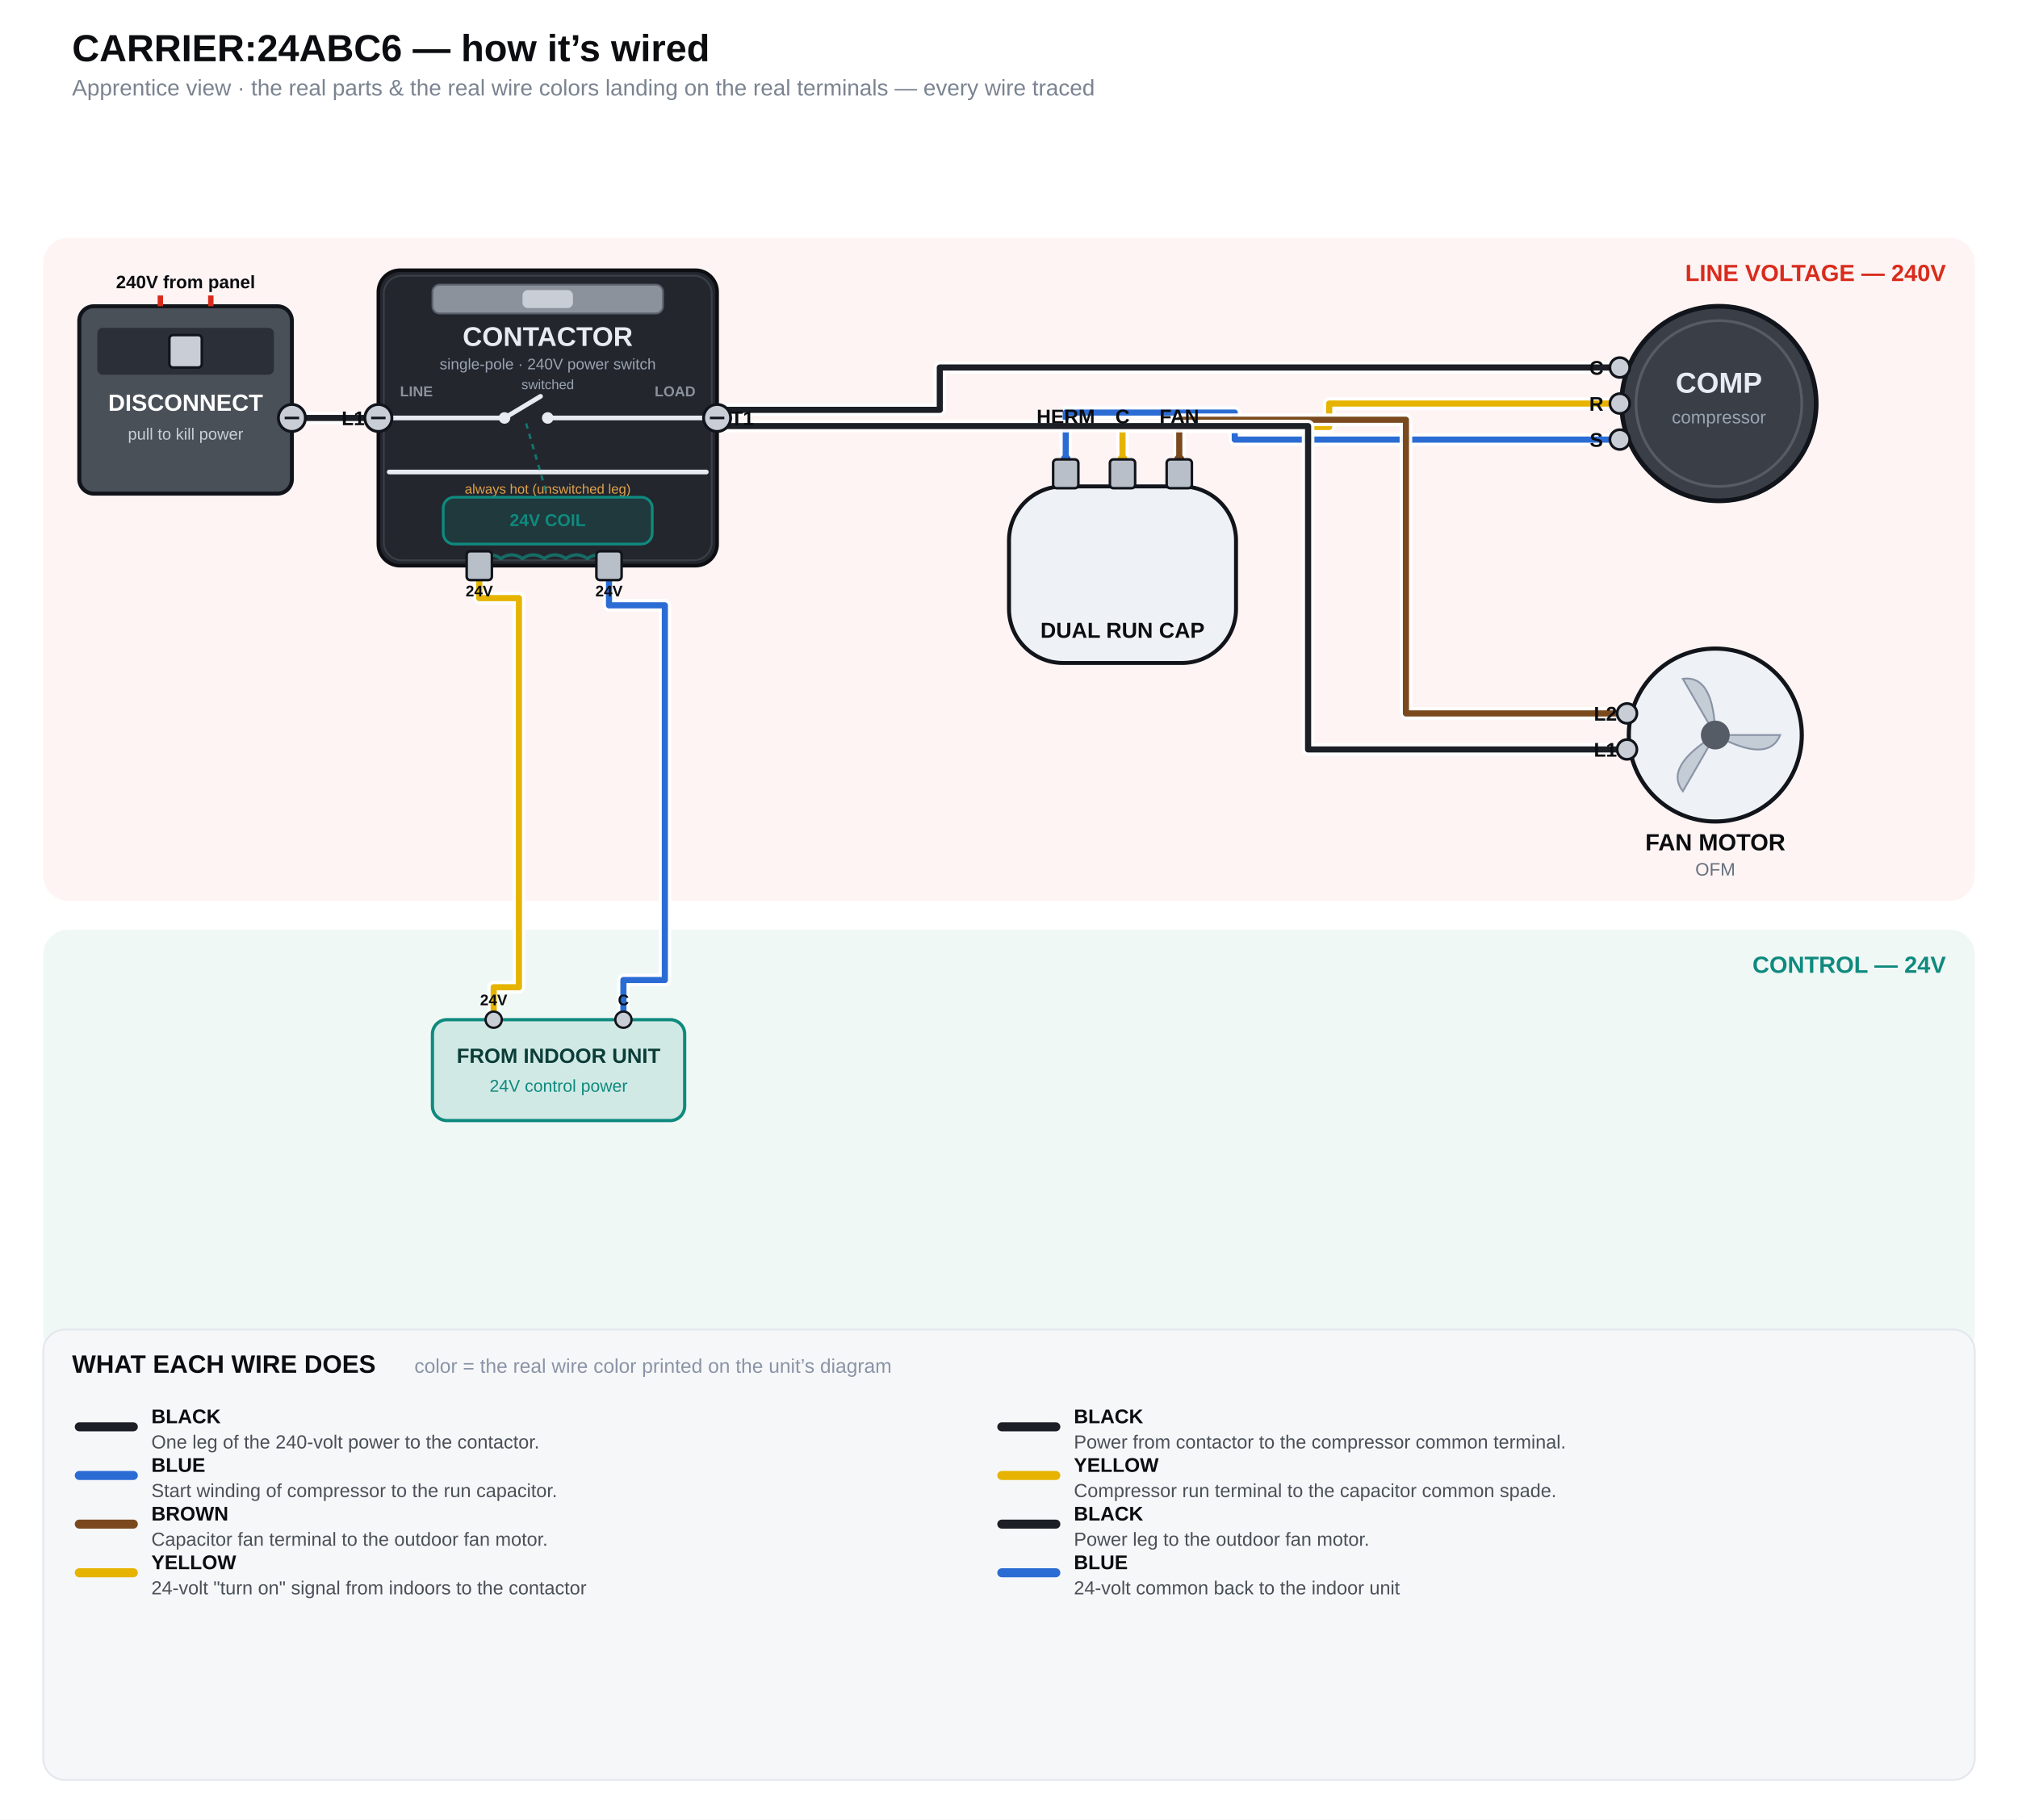
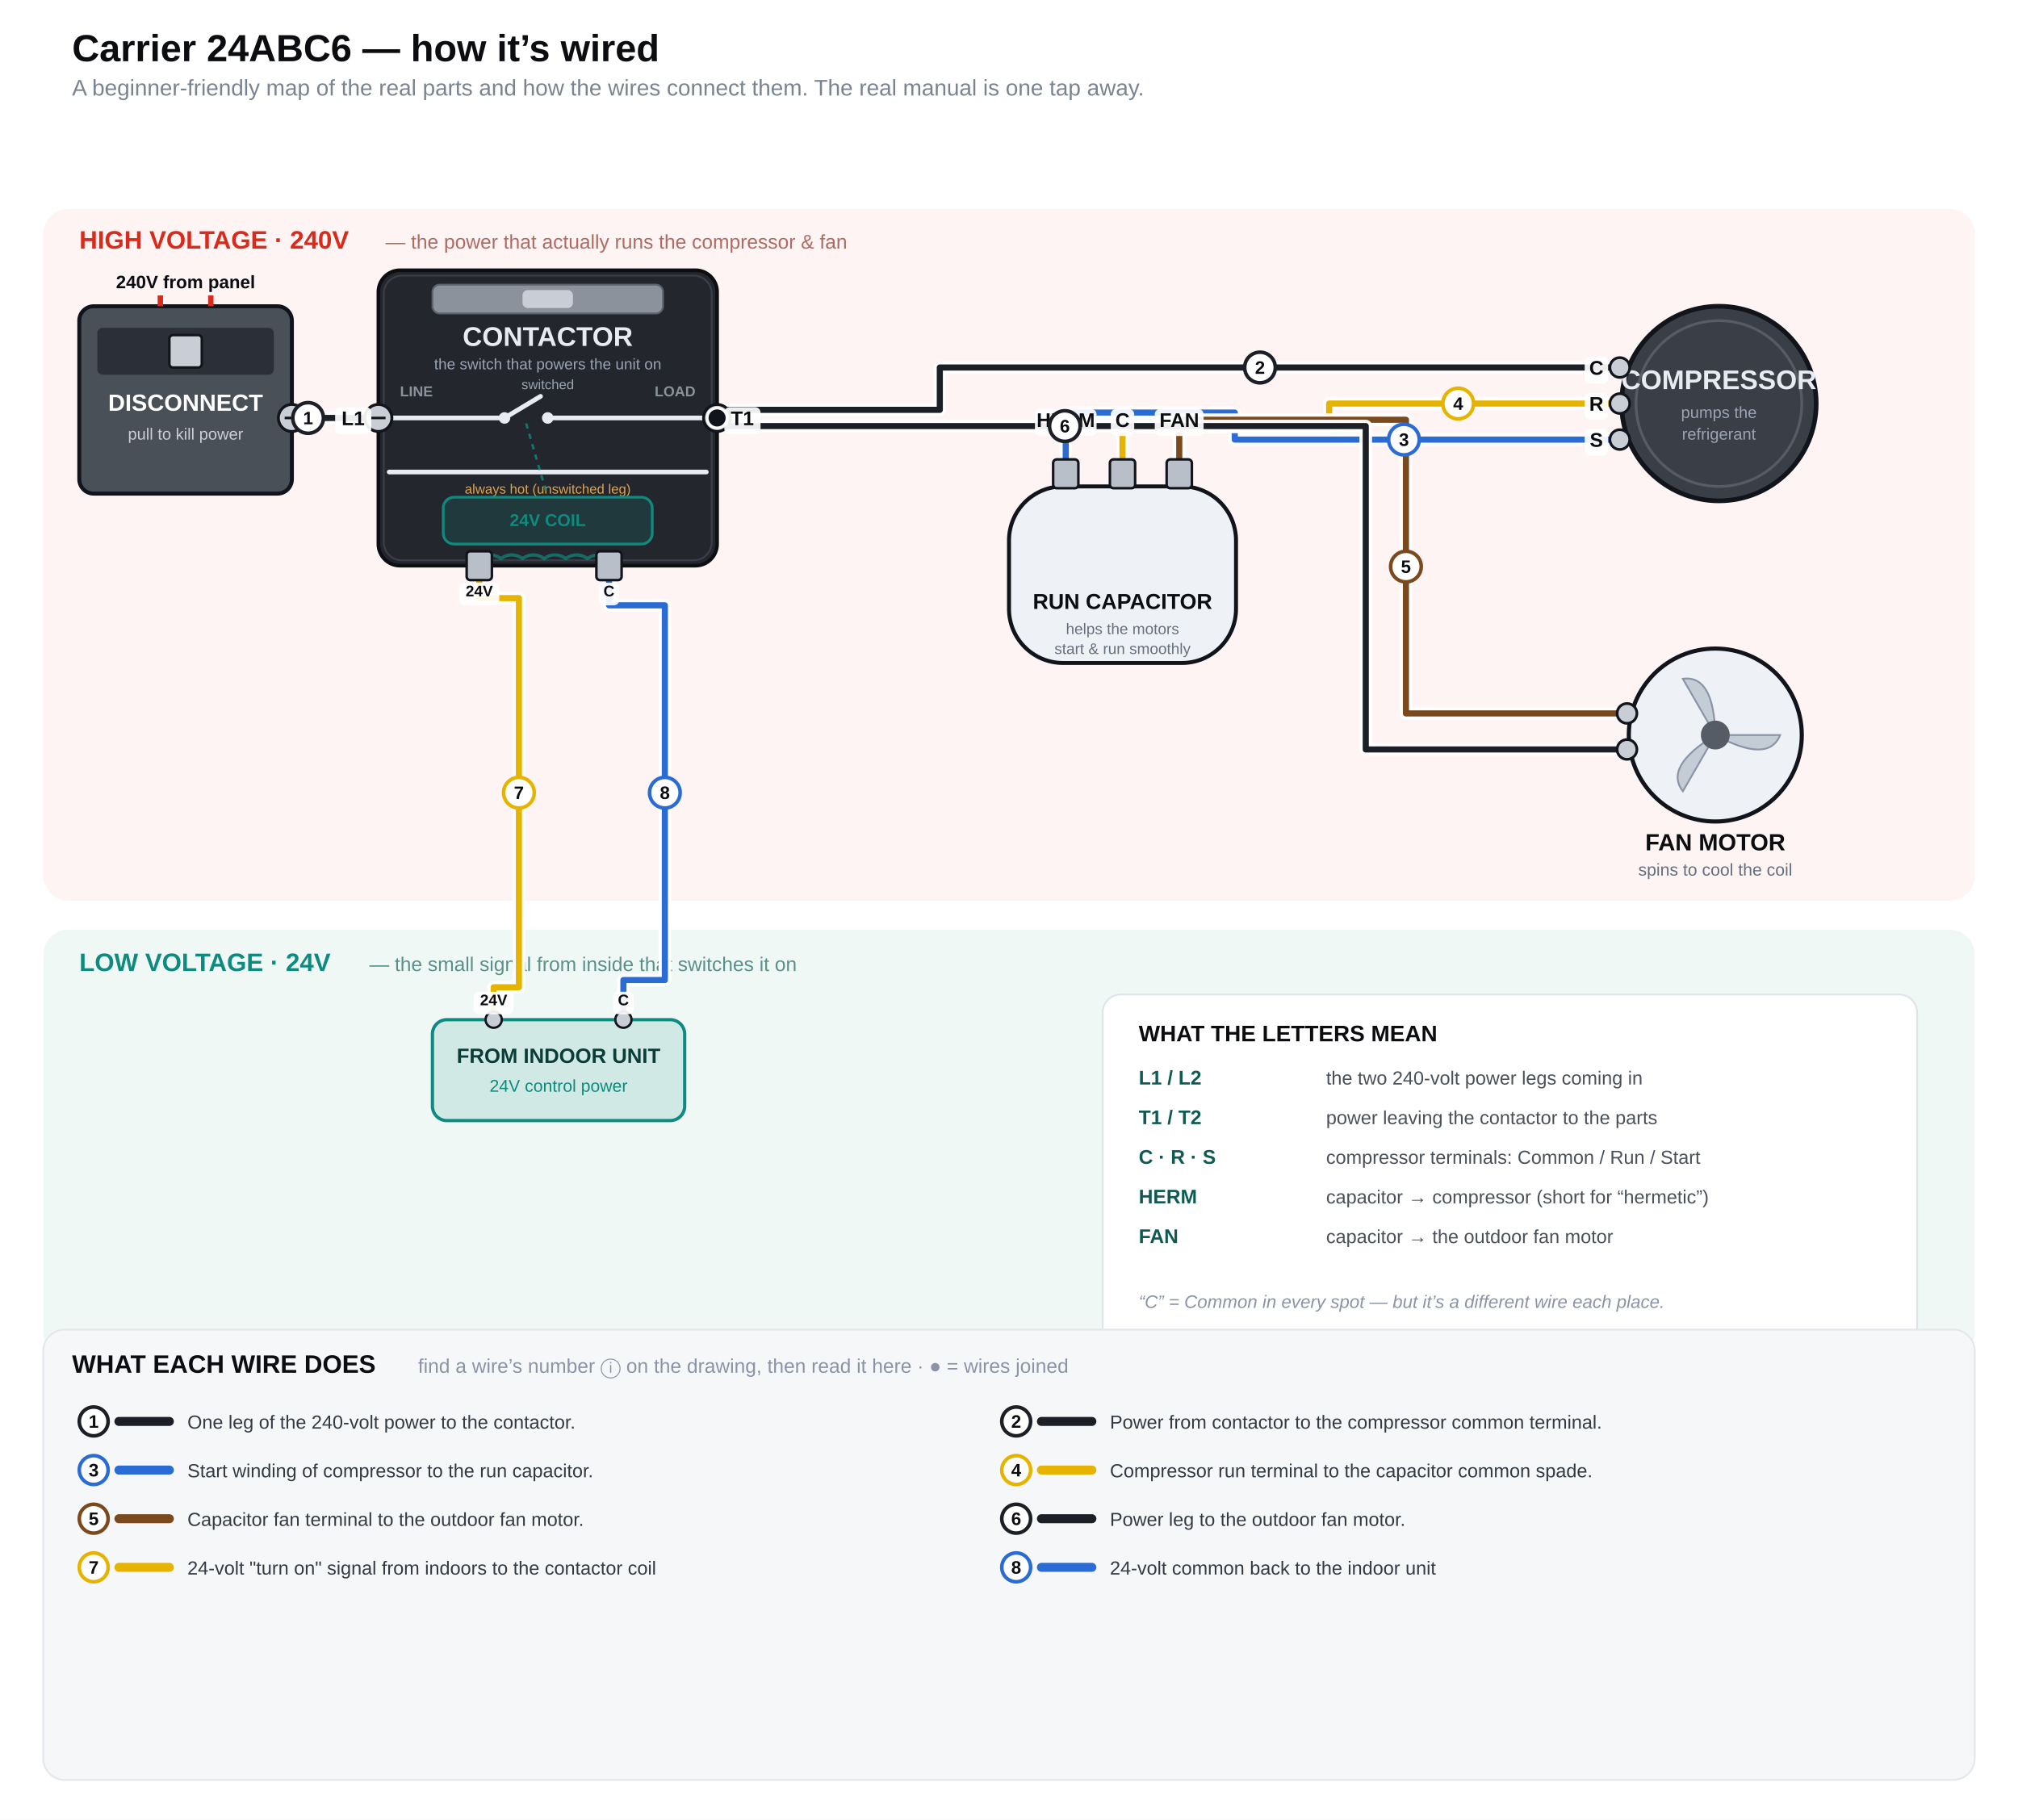
<svg xmlns="http://www.w3.org/2000/svg" width="1120" height="1010" viewBox="0 0 1120 1010" font-family="ui-sans-serif,system-ui,Arial,sans-serif">
  <rect x="0" y="0" width="1120" height="1010" fill="#ffffff" />
-   <rect x="24" y="132" width="1072" height="368" rx="14" fill="#fdf4f3" />
+   <rect x="24" y="116" width="1072" height="384" rx="14" fill="#fdf4f3" />
  <rect x="24" y="516" width="1072" height="238" rx="14" fill="#f0f8f6" />
-   <text x="40" y="34" font-size="21" font-weight="800" fill="#0b0d10">CARRIER:24ABC6 — how it’s wired</text>
-   <text x="40" y="53" font-size="12.5" fill="#7a8390">Apprentice view · the real parts &amp; the real wire colors landing on the real terminals — every wire traced</text>
-   <text x="1080" y="156" text-anchor="end" font-size="13" font-weight="800" fill="#d92b1c">LINE VOLTAGE — 240V</text>
-   <text x="1080" y="540" text-anchor="end" font-size="13" font-weight="800" fill="#0f8a7e">CONTROL — 24V</text>
+   <text x="40" y="34" font-size="21" font-weight="800" fill="#0b0d10">Carrier 24ABC6 — how it’s wired</text>
+   <text x="40" y="53" font-size="12.5" fill="#7a8390">A beginner-friendly map of the real parts and how the wires connect them. The real manual is one tap away.</text>
+   <text x="44" y="138" font-size="14" font-weight="800" fill="#d92b1c">HIGH VOLTAGE · 240V</text>
+   <text x="214" y="138" font-size="11" fill="#b06a62">— the power that actually runs the compressor &amp; fan</text>
+   <text x="44" y="539" font-size="14" font-weight="800" fill="#0f8a7e">LOW VOLTAGE · 24V</text>
+   <text x="205" y="539" font-size="11" fill="#5a9089">— the small signal from inside that switches it on</text>
+   <rect x="612" y="552" width="452" height="196" rx="10" fill="#ffffff" stroke="#dfe4e9" stroke-width="1" />
+   <text x="632" y="578" font-size="12.5" font-weight="800" fill="#0b0d10">WHAT THE LETTERS MEAN</text>
+   <text x="632" y="602" font-size="11" font-weight="800" fill="#0f5a52">L1 / L2</text>
+   <text x="736" y="602" font-size="10.5" fill="#4a5058">the two 240-volt power legs coming in</text>
+   <text x="632" y="624" font-size="11" font-weight="800" fill="#0f5a52">T1 / T2</text>
+   <text x="736" y="624" font-size="10.5" fill="#4a5058">power leaving the contactor to the parts</text>
+   <text x="632" y="646" font-size="11" font-weight="800" fill="#0f5a52">C · R · S</text>
+   <text x="736" y="646" font-size="10.5" fill="#4a5058">compressor terminals: Common / Run / Start</text>
+   <text x="632" y="668" font-size="11" font-weight="800" fill="#0f5a52">HERM</text>
+   <text x="736" y="668" font-size="10.5" fill="#4a5058">capacitor → compressor (short for “hermetic”)</text>
+   <text x="632" y="690" font-size="11" font-weight="800" fill="#0f5a52">FAN</text>
+   <text x="736" y="690" font-size="10.5" fill="#4a5058">capacitor → the outdoor fan motor</text>
+   <text x="632" y="726" font-size="10" font-style="italic" fill="#8a94a6">“C” = Common in every spot — but it’s a different wire each place.</text>
  <path d="M 162.0 232.0 L 180.0 232.0 L 150.0 232.0 L 150.0 232.0 L 192.0 232.0 L 210.0 232.0" fill="none" stroke="#ffffff" stroke-width="7" opacity="0.95" stroke-linejoin="round" stroke-linecap="round" />
  <path data-conn="PWR/L1|CONT/11" d="M 162.0 232.0 L 180.0 232.0 L 150.0 232.0 L 150.0 232.0 L 192.0 232.0 L 210.0 232.0" fill="none" stroke="#1c1f26" stroke-width="3.4" stroke-linejoin="round" stroke-linecap="round" />
-   <circle cx="162.0" cy="232.0" r="2.8" fill="#1c1f26" />
-   <circle cx="210.0" cy="232.0" r="2.8" fill="#1c1f26" />
  <path d="M 398.0 227.5 L 420.0 227.5 L 521.6 227.5 L 521.6 204.0 L 877.0 204.0 L 899.0 204.0" fill="none" stroke="#ffffff" stroke-width="7" opacity="0.95" stroke-linejoin="round" stroke-linecap="round" />
  <path data-conn="CONT/21|COMP/C" d="M 398.0 227.5 L 420.0 227.5 L 521.6 227.5 L 521.6 204.0 L 877.0 204.0 L 899.0 204.0" fill="none" stroke="#1c1f26" stroke-width="3.4" stroke-linejoin="round" stroke-linecap="round" />
-   <circle cx="398.0" cy="227.5" r="2.8" fill="#1c1f26" />
-   <circle cx="899.0" cy="204.0" r="2.8" fill="#1c1f26" />
  <path d="M 899.0 244.0 L 873.0 244.0 L 685.3 244.0 L 685.3 229.0 L 591.5 229.0 L 591.5 255.0" fill="none" stroke="#ffffff" stroke-width="7" opacity="0.95" stroke-linejoin="round" stroke-linecap="round" />
  <path data-conn="COMP/S|CAP/H" d="M 899.0 244.0 L 873.0 244.0 L 685.3 244.0 L 685.3 229.0 L 591.5 229.0 L 591.5 255.0" fill="none" stroke="#2b6cd4" stroke-width="3.4" stroke-linejoin="round" stroke-linecap="round" />
-   <circle cx="899.0" cy="244.0" r="2.8" fill="#2b6cd4" />
-   <circle cx="591.5" cy="255.0" r="2.8" fill="#2b6cd4" />
  <path d="M 899.0 224.0 L 881.0 224.0 L 737.7 224.0 L 737.7 237.0 L 623.0 237.0 L 623.0 255.0" fill="none" stroke="#ffffff" stroke-width="7" opacity="0.95" stroke-linejoin="round" stroke-linecap="round" />
  <path data-conn="COMP/R|CAP/C" d="M 899.0 224.0 L 881.0 224.0 L 737.7 224.0 L 737.7 237.0 L 623.0 237.0 L 623.0 255.0" fill="none" stroke="#e6b400" stroke-width="3.4" stroke-linejoin="round" stroke-linecap="round" />
-   <circle cx="899.0" cy="224.0" r="2.8" fill="#e6b400" />
-   <circle cx="623.0" cy="255.0" r="2.8" fill="#e6b400" />
  <path d="M 654.5 255.0 L 654.5 233.0 L 780.3 233.0 L 780.3 396.0 L 881.0 396.0 L 903.0 396.0" fill="none" stroke="#ffffff" stroke-width="7" opacity="0.95" stroke-linejoin="round" stroke-linecap="round" />
  <path data-conn="CAP/F|OFM/L2" d="M 654.5 255.0 L 654.5 233.0 L 780.3 233.0 L 780.3 396.0 L 881.0 396.0 L 903.0 396.0" fill="none" stroke="#7a4a1e" stroke-width="3.4" stroke-linejoin="round" stroke-linecap="round" />
-   <circle cx="654.5" cy="255.0" r="2.8" fill="#7a4a1e" />
-   <circle cx="903.0" cy="396.0" r="2.8" fill="#7a4a1e" />
-   <path d="M 903.0 416.0 L 877.0 416.0 L 726.0 416.0 L 726.0 236.5 L 424.0 236.5 L 398.0 236.5" fill="none" stroke="#ffffff" stroke-width="7" opacity="0.95" stroke-linejoin="round" stroke-linecap="round" />
-   <path data-conn="OFM/L1|CONT/21" d="M 903.0 416.0 L 877.0 416.0 L 726.0 416.0 L 726.0 236.5 L 424.0 236.5 L 398.0 236.5" fill="none" stroke="#1c1f26" stroke-width="3.4" stroke-linejoin="round" stroke-linecap="round" />
-   <circle cx="903.0" cy="416.0" r="2.8" fill="#1c1f26" />
-   <circle cx="398.0" cy="236.5" r="2.8" fill="#1c1f26" />
+   <path d="M 903.0 416.0 L 877.0 416.0 L 758.0 416.0 L 758.0 236.5 L 424.0 236.5 L 398.0 236.5" fill="none" stroke="#ffffff" stroke-width="7" opacity="0.95" stroke-linejoin="round" stroke-linecap="round" />
+   <path data-conn="OFM/L1|CONT/21" d="M 903.0 416.0 L 877.0 416.0 L 758.0 416.0 L 758.0 236.5 L 424.0 236.5 L 398.0 236.5" fill="none" stroke="#1c1f26" stroke-width="3.4" stroke-linejoin="round" stroke-linecap="round" />
  <path d="M 274.0 566.0 L 274.0 548.0 L 288.0 548.0 L 288.0 332.0 L 266.0 332.0 L 266.0 314.0" fill="none" stroke="#ffffff" stroke-width="7" opacity="0.95" stroke-linejoin="round" stroke-linecap="round" />
  <path data-conn="IDU/R|CONT/COIL1" d="M 274.0 566.0 L 274.0 548.0 L 288.0 548.0 L 288.0 332.0 L 266.0 332.0 L 266.0 314.0" fill="none" stroke="#e6b400" stroke-width="3.4" stroke-linejoin="round" stroke-linecap="round" />
-   <circle cx="274.0" cy="566.0" r="2.8" fill="#e6b400" />
-   <circle cx="266.0" cy="314.0" r="2.8" fill="#e6b400" />
  <path d="M 338.0 314.0 L 338.0 336.0 L 369.0 336.0 L 369.0 544.0 L 346.0 544.0 L 346.0 566.0" fill="none" stroke="#ffffff" stroke-width="7" opacity="0.95" stroke-linejoin="round" stroke-linecap="round" />
  <path data-conn="CONT/COIL2|IDU/C" d="M 338.0 314.0 L 338.0 336.0 L 369.0 336.0 L 369.0 544.0 L 346.0 544.0 L 346.0 566.0" fill="none" stroke="#2b6cd4" stroke-width="3.4" stroke-linejoin="round" stroke-linecap="round" />
-   <circle cx="338.0" cy="314.0" r="2.8" fill="#2b6cd4" />
-   <circle cx="346.0" cy="566.0" r="2.8" fill="#2b6cd4" />
-   <line x1="398.0" y1="227.5" x2="398.0" y2="236.5" stroke="#11141a" stroke-width="2" />
-   <circle cx="398.0" cy="232.0" r="4.5" fill="#11141a" />
  <g data-part="PWR">
    <rect x="44.0" y="170.0" width="118" height="104" rx="8" fill="#4a5058" stroke="#11141a" stroke-width="2.2" />
    <rect x="54.0" y="182.0" width="98" height="26" rx="3" fill="#2b2f37" />
    <rect x="94.0" y="186.0" width="18" height="18" rx="2" fill="#c9ced6" stroke="#11141a" stroke-width="1.4" />
    <text x="103.0" y="228.0" text-anchor="middle" font-size="13" font-weight="800" fill="#fff">DISCONNECT</text>
    <text x="103.0" y="244.0" text-anchor="middle" font-size="9" fill="#c9ced6">pull to kill power</text>
    <text x="103.0" y="160.0" text-anchor="middle" font-size="10" font-weight="700" fill="#0b0d10">240V from panel</text>
    <line x1="89.0" y1="170.0" x2="89.0" y2="164.0" stroke="#d92b1c" stroke-width="3" />
    <line x1="117.0" y1="170.0" x2="117.0" y2="164.0" stroke="#d92b1c" stroke-width="3" />
    <circle cx="162.0" cy="232.0" r="7.5" fill="#c9ced6" stroke="#11141a" stroke-width="1.6" />
    <line x1="158.0" y1="232.0" x2="166.0" y2="232.0" stroke="#11141a" stroke-width="1.4" />
  </g>
  <g data-part="CONT">
    <rect x="210.0" y="150.0" width="188" height="164" rx="12" fill="#23262d" stroke="#0c0e12" stroke-width="2" />
    <rect x="213.0" y="153.0" width="182" height="158" rx="10" fill="none" stroke="#3a3f47" stroke-width="1" />
    <rect x="240.0" y="158.0" width="128" height="16" rx="4" fill="#8b929c" stroke="#5b616b" stroke-width="1" />
    <rect x="290.0" y="161.0" width="28" height="10" rx="3" fill="#c9ced6" />
    <text x="304.0" y="192.0" text-anchor="middle" font-size="15" font-weight="800" fill="#e8ecf2">CONTACTOR</text>
-     <text x="304.0" y="205.0" text-anchor="middle" font-size="8.5" fill="#9aa3b2">single-pole · 240V power switch</text>
+     <text x="304.0" y="205.0" text-anchor="middle" font-size="8.5" fill="#9aa3b2">the switch that powers the unit on</text>
    <text x="222.0" y="220.0" font-size="8" font-weight="700" fill="#8b929c">LINE</text>
    <text x="386.0" y="220.0" text-anchor="end" font-size="8" font-weight="700" fill="#8b929c">LOAD</text>
    <line x1="216.0" y1="232.0" x2="280.0" y2="232.0" stroke="#e8ecf2" stroke-width="2.6" stroke-linecap="round" />
    <circle cx="280.0" cy="232.0" r="3.2" fill="#e8ecf2" />
    <line x1="280.0" y1="232.0" x2="300.0" y2="220.0" stroke="#e8ecf2" stroke-width="2.6" stroke-linecap="round" />
    <circle cx="304.0" cy="232.0" r="3.2" fill="#e8ecf2" />
    <line x1="304.0" y1="232.0" x2="392.0" y2="232.0" stroke="#e8ecf2" stroke-width="2.6" stroke-linecap="round" />
    <text x="304.0" y="216.0" text-anchor="middle" font-size="7.5" fill="#9aa3b2">switched</text>
    <line x1="216.0" y1="262.0" x2="392.0" y2="262.0" stroke="#e8ecf2" stroke-width="2.6" stroke-linecap="round" />
    <text x="304.0" y="274.0" text-anchor="middle" font-size="7.5" fill="#e0a24a">always hot (unswitched leg)</text>
    <rect x="246.0" y="276.0" width="116" height="26" rx="6" fill="#0f8a7e" fill-opacity="0.20" stroke="#0f8a7e" stroke-width="1.5" />
    <text x="304.0" y="292.0" text-anchor="middle" font-size="9.5" font-weight="800" fill="#0f8a7e">24V COIL</text>
    <path d="M 266.0 310.0 Q 272.0 306.0 278.0 310.0 Q 284.0 306.0 290.0 310.0 Q 296.0 306.0 302.0 310.0 Q 308.0 306.0 314.0 310.0 Q 320.0 306.0 326.0 310.0 Q 332.0 306.0 338.0 310.0" fill="none" stroke="#0f8a7e" stroke-width="1.8" opacity="0.7" />
    <line x1="292.0" y1="235.0" x2="304.0" y2="276.0" stroke="#0f8a7e" stroke-width="1.3" stroke-dasharray="3 3" opacity="0.8" />
    <circle cx="210.0" cy="232.0" r="7.5" fill="#c9ced6" stroke="#11141a" stroke-width="1.6" />
    <line x1="206.0" y1="232.0" x2="214.0" y2="232.0" stroke="#11141a" stroke-width="1.4" />
+     <rect x="186.0" y="226.0" width="20.1" height="15.0" rx="3" fill="#ffffff" opacity="0.92" />
    <text x="196.0" y="236.0" text-anchor="middle" font-size="11" font-weight="700" fill="#0b0d10">L1</text>
    <circle cx="398.0" cy="232.0" r="7.5" fill="#c9ced6" stroke="#11141a" stroke-width="1.6" />
    <line x1="394.0" y1="232.0" x2="402.0" y2="232.0" stroke="#11141a" stroke-width="1.4" />
+     <rect x="402.0" y="226.0" width="20.1" height="15.0" rx="3" fill="#ffffff" opacity="0.92" />
    <text x="412.0" y="236.0" text-anchor="middle" font-size="11" font-weight="700" fill="#0b0d10">T1</text>
    <rect x="259.0" y="306.0" width="14" height="16" rx="2" fill="#b9bfc9" stroke="#11141a" stroke-width="1.4" />
+     <rect x="254.8" y="323.5" width="22.3" height="12.5" rx="3" fill="#ffffff" opacity="0.92" />
    <text x="266.0" y="331.0" text-anchor="middle" font-size="8.5" font-weight="700" fill="#0b0d10">24V</text>
    <rect x="331.0" y="306.0" width="14" height="16" rx="2" fill="#b9bfc9" stroke="#11141a" stroke-width="1.4" />
-     <text x="338.0" y="331.0" text-anchor="middle" font-size="8.5" font-weight="700" fill="#0b0d10">24V</text>
+     <rect x="332.3" y="323.5" width="11.4" height="12.5" rx="3" fill="#ffffff" opacity="0.92" />
+     <text x="338.0" y="331.0" text-anchor="middle" font-size="8.5" font-weight="700" fill="#0b0d10">C</text>
  </g>
  <g data-part="COMP">
    <circle cx="954.0" cy="224.0" r="54" fill="#3a3f47" stroke="#11141a" stroke-width="2.6" />
    <circle cx="954.0" cy="224.0" r="46" fill="none" stroke="#565c66" stroke-width="1.5" />
-     <text x="954.0" y="218.0" text-anchor="middle" font-size="16" font-weight="800" fill="#e8ecf2">COMP</text>
-     <text x="954.0" y="235.0" text-anchor="middle" font-size="10" fill="#9aa3b2">compressor</text>
+     <text x="954.0" y="216.0" text-anchor="middle" font-size="15" font-weight="800" fill="#e8ecf2">COMPRESSOR</text>
+     <text x="954.0" y="232.0" text-anchor="middle" font-size="9" fill="#9aa3b2">pumps the</text>
+     <text x="954.0" y="244.0" text-anchor="middle" font-size="9" fill="#9aa3b2">refrigerant</text>
    <circle cx="899.0" cy="204.0" r="5.5" fill="#c9ced6" stroke="#11141a" stroke-width="1.5" />
+     <rect x="879.5" y="198.0" width="13.0" height="15.0" rx="3" fill="#ffffff" opacity="0.92" />
    <text x="886.0" y="208.0" text-anchor="middle" font-size="11" font-weight="700" fill="#0b0d10">C</text>
    <circle cx="899.0" cy="224.0" r="5.5" fill="#c9ced6" stroke="#11141a" stroke-width="1.5" />
+     <rect x="879.5" y="218.0" width="13.0" height="15.0" rx="3" fill="#ffffff" opacity="0.92" />
    <text x="886.0" y="228.0" text-anchor="middle" font-size="11" font-weight="700" fill="#0b0d10">R</text>
    <circle cx="899.0" cy="244.0" r="5.5" fill="#c9ced6" stroke="#11141a" stroke-width="1.5" />
+     <rect x="879.5" y="238.0" width="13.0" height="15.0" rx="3" fill="#ffffff" opacity="0.92" />
    <text x="886.0" y="248.0" text-anchor="middle" font-size="11" font-weight="700" fill="#0b0d10">S</text>
  </g>
  <g data-part="CAP">
    <rect x="560.0" y="270.0" width="126" height="98" rx="30" fill="#eef1f5" stroke="#11141a" stroke-width="2.2" />
-     <text x="623.0" y="354.0" text-anchor="middle" font-size="12" font-weight="800" fill="#0b0d10">DUAL RUN CAP</text>
+     <text x="623.0" y="338.0" text-anchor="middle" font-size="12" font-weight="800" fill="#0b0d10">RUN CAPACITOR</text>
+     <text x="623.0" y="352.0" text-anchor="middle" font-size="8.5" fill="#66707d">helps the motors</text>
+     <text x="623.0" y="363.0" text-anchor="middle" font-size="8.5" fill="#66707d">start &amp; run smoothly</text>
    <rect x="584.5" y="255.0" width="14" height="16" rx="2" fill="#b9bfc9" stroke="#11141a" stroke-width="1.4" />
-     <text x="591.5" y="235.0" text-anchor="middle" font-size="11" font-weight="700" fill="#0b0d10">HERM</text>
+     <rect x="574.4" y="227.0" width="34.2" height="15.0" rx="3" fill="#ffffff" opacity="0.92" />
+     <text x="591.5" y="237.0" text-anchor="middle" font-size="11" font-weight="700" fill="#0b0d10">HERM</text>
    <rect x="616.0" y="255.0" width="14" height="16" rx="2" fill="#b9bfc9" stroke="#11141a" stroke-width="1.4" />
-     <text x="623.0" y="235.0" text-anchor="middle" font-size="11" font-weight="700" fill="#0b0d10">C</text>
+     <rect x="616.5" y="227.0" width="13.0" height="15.0" rx="3" fill="#ffffff" opacity="0.92" />
+     <text x="623.0" y="237.0" text-anchor="middle" font-size="11" font-weight="700" fill="#0b0d10">C</text>
    <rect x="647.5" y="255.0" width="14" height="16" rx="2" fill="#b9bfc9" stroke="#11141a" stroke-width="1.4" />
-     <text x="654.5" y="235.0" text-anchor="middle" font-size="11" font-weight="700" fill="#0b0d10">FAN</text>
+     <rect x="640.9" y="227.0" width="27.1" height="15.0" rx="3" fill="#ffffff" opacity="0.92" />
+     <text x="654.5" y="237.0" text-anchor="middle" font-size="11" font-weight="700" fill="#0b0d10">FAN</text>
  </g>
  <g data-part="OFM">
    <circle cx="952.0" cy="408.0" r="48" fill="#eef1f5" stroke="#11141a" stroke-width="2.3" />
    <path d="M 952.0 408.0 Q 981.5 424.1 988.0 408.0 Z" fill="#c4ccd6" stroke="#8a94a6" stroke-width="1" />
    <path d="M 952.0 408.0 Q 923.3 425.5 934.0 439.2 Z" fill="#c4ccd6" stroke="#8a94a6" stroke-width="1" />
    <path d="M 952.0 408.0 Q 951.2 374.4 934.0 376.8 Z" fill="#c4ccd6" stroke="#8a94a6" stroke-width="1" />
    <circle cx="952.0" cy="408.0" r="8" fill="#565c66" />
    <text x="952.0" y="472.0" text-anchor="middle" font-size="13" font-weight="800" fill="#0b0d10">FAN MOTOR</text>
-     <text x="952.0" y="486.0" text-anchor="middle" font-size="10" fill="#66707d">OFM</text>
+     <text x="952.0" y="486.0" text-anchor="middle" font-size="9.5" fill="#66707d">spins to cool the coil</text>
    <circle cx="903.0" cy="396.0" r="5.5" fill="#c9ced6" stroke="#11141a" stroke-width="1.5" />
-     <text x="891.0" y="400.0" text-anchor="middle" font-size="11" font-weight="700" fill="#0b0d10">L2</text>
    <circle cx="903.0" cy="416.0" r="5.5" fill="#c9ced6" stroke="#11141a" stroke-width="1.5" />
-     <text x="891.0" y="420.0" text-anchor="middle" font-size="11" font-weight="700" fill="#0b0d10">L1</text>
  </g>
  <g data-part="IDU">
    <rect x="240.0" y="566.0" width="140" height="56" rx="8" fill="#0f8a7e" fill-opacity="0.14" stroke="#0f8a7e" stroke-width="1.8" />
    <text x="310.0" y="590.0" text-anchor="middle" font-size="11.5" font-weight="800" fill="#0b3d38">FROM INDOOR UNIT</text>
    <text x="310.0" y="606.0" text-anchor="middle" font-size="9.5" fill="#0f8a7e">24V control power</text>
    <circle cx="274.0" cy="566.0" r="4.5" fill="#c9ced6" stroke="#11141a" stroke-width="1.3" />
+     <rect x="262.8" y="550.5" width="22.3" height="12.5" rx="3" fill="#ffffff" opacity="0.92" />
    <text x="274.0" y="558.0" text-anchor="middle" font-size="8.5" font-weight="700" fill="#0b0d10">24V</text>
    <circle cx="346.0" cy="566.0" r="4.5" fill="#c9ced6" stroke="#11141a" stroke-width="1.3" />
+     <rect x="340.3" y="550.5" width="11.4" height="12.5" rx="3" fill="#ffffff" opacity="0.92" />
    <text x="346.0" y="558.0" text-anchor="middle" font-size="8.5" font-weight="700" fill="#0b0d10">C</text>
  </g>
+   <line x1="398.0" y1="227.5" x2="398.0" y2="236.5" stroke="#11141a" stroke-width="2" />
+   <circle cx="398.0" cy="232.0" r="5.5" fill="#11141a" stroke="#ffffff" stroke-width="1.5" />
+   <circle cx="171.0" cy="232.0" r="8.5" fill="#ffffff" stroke="#1c1f26" stroke-width="2" />
+   <text x="171.0" y="235.5" text-anchor="middle" font-size="10" font-weight="800" fill="#0b0d10">1</text>
+   <circle cx="699.3" cy="204.0" r="8.5" fill="#ffffff" stroke="#1c1f26" stroke-width="2" />
+   <text x="699.3" y="207.5" text-anchor="middle" font-size="10" font-weight="800" fill="#0b0d10">2</text>
+   <circle cx="779.2" cy="244.0" r="8.5" fill="#ffffff" stroke="#2b6cd4" stroke-width="2" />
+   <text x="779.2" y="247.5" text-anchor="middle" font-size="10" font-weight="800" fill="#0b0d10">3</text>
+   <circle cx="809.3" cy="224.0" r="8.5" fill="#ffffff" stroke="#e6b400" stroke-width="2" />
+   <text x="809.3" y="227.5" text-anchor="middle" font-size="10" font-weight="800" fill="#0b0d10">4</text>
+   <circle cx="780.3" cy="314.5" r="8.5" fill="#ffffff" stroke="#7a4a1e" stroke-width="2" />
+   <text x="780.3" y="318.0" text-anchor="middle" font-size="10" font-weight="800" fill="#0b0d10">5</text>
+   <circle cx="591.0" cy="236.5" r="8.5" fill="#ffffff" stroke="#1c1f26" stroke-width="2" />
+   <text x="591.0" y="240.0" text-anchor="middle" font-size="10" font-weight="800" fill="#0b0d10">6</text>
+   <circle cx="288.0" cy="440.0" r="8.5" fill="#ffffff" stroke="#e6b400" stroke-width="2" />
+   <text x="288.0" y="443.5" text-anchor="middle" font-size="10" font-weight="800" fill="#0b0d10">7</text>
+   <circle cx="369.0" cy="440.0" r="8.5" fill="#ffffff" stroke="#2b6cd4" stroke-width="2" />
+   <text x="369.0" y="443.5" text-anchor="middle" font-size="10" font-weight="800" fill="#0b0d10">8</text>
  <rect x="24" y="738.0" width="1072" height="250" rx="12" fill="#f6f7f9" stroke="#e4e7ec" stroke-width="1" />
  <text x="40" y="762.0" font-size="14" font-weight="800" fill="#0b0d10">WHAT EACH WIRE DOES</text>
-   <text x="230" y="762.0" font-size="11" fill="#8a94a6">color = the real wire color printed on the unit’s diagram</text>
-   <line x1="44.0" y1="792.0" x2="74.0" y2="792.0" stroke="#1c1f26" stroke-width="5" stroke-linecap="round" />
-   <text x="84.0" y="790.0" font-size="11" font-weight="700" fill="#0b0d10">BLACK</text>
-   <text x="84.0" y="804.0" font-size="10.5" fill="#4a5058">One leg of the 240-volt power to the contactor.</text>
-   <line x1="556.0" y1="792.0" x2="586.0" y2="792.0" stroke="#1c1f26" stroke-width="5" stroke-linecap="round" />
-   <text x="596.0" y="790.0" font-size="11" font-weight="700" fill="#0b0d10">BLACK</text>
-   <text x="596.0" y="804.0" font-size="10.5" fill="#4a5058">Power from contactor to the compressor common terminal.</text>
-   <line x1="44.0" y1="819.0" x2="74.0" y2="819.0" stroke="#2b6cd4" stroke-width="5" stroke-linecap="round" />
-   <text x="84.0" y="817.0" font-size="11" font-weight="700" fill="#0b0d10">BLUE</text>
-   <text x="84.0" y="831.0" font-size="10.5" fill="#4a5058">Start winding of compressor to the run capacitor.</text>
-   <line x1="556.0" y1="819.0" x2="586.0" y2="819.0" stroke="#e6b400" stroke-width="5" stroke-linecap="round" />
-   <text x="596.0" y="817.0" font-size="11" font-weight="700" fill="#0b0d10">YELLOW</text>
-   <text x="596.0" y="831.0" font-size="10.5" fill="#4a5058">Compressor run terminal to the capacitor common spade.</text>
-   <line x1="44.0" y1="846.0" x2="74.0" y2="846.0" stroke="#7a4a1e" stroke-width="5" stroke-linecap="round" />
-   <text x="84.0" y="844.0" font-size="11" font-weight="700" fill="#0b0d10">BROWN</text>
-   <text x="84.0" y="858.0" font-size="10.5" fill="#4a5058">Capacitor fan terminal to the outdoor fan motor.</text>
-   <line x1="556.0" y1="846.0" x2="586.0" y2="846.0" stroke="#1c1f26" stroke-width="5" stroke-linecap="round" />
-   <text x="596.0" y="844.0" font-size="11" font-weight="700" fill="#0b0d10">BLACK</text>
-   <text x="596.0" y="858.0" font-size="10.5" fill="#4a5058">Power leg to the outdoor fan motor.</text>
-   <line x1="44.0" y1="873.0" x2="74.0" y2="873.0" stroke="#e6b400" stroke-width="5" stroke-linecap="round" />
-   <text x="84.0" y="871.0" font-size="11" font-weight="700" fill="#0b0d10">YELLOW</text>
-   <text x="84.0" y="885.0" font-size="10.5" fill="#4a5058">24-volt "turn on" signal from indoors to the contactor</text>
-   <line x1="556.0" y1="873.0" x2="586.0" y2="873.0" stroke="#2b6cd4" stroke-width="5" stroke-linecap="round" />
-   <text x="596.0" y="871.0" font-size="11" font-weight="700" fill="#0b0d10">BLUE</text>
-   <text x="596.0" y="885.0" font-size="10.5" fill="#4a5058">24-volt common back to the indoor unit</text>
+   <text x="232" y="762.0" font-size="11" fill="#8a94a6">find a wire’s number ⓘ on the drawing, then read it here · ● = wires joined</text>
+   <circle cx="52.0" cy="789.0" r="8" fill="#ffffff" stroke="#1c1f26" stroke-width="2" />
+   <text x="52.0" y="792.5" text-anchor="middle" font-size="10" font-weight="800" fill="#0b0d10">1</text>
+   <line x1="66.0" y1="789.0" x2="94.0" y2="789.0" stroke="#1c1f26" stroke-width="5" stroke-linecap="round" />
+   <text x="104.0" y="793.0" font-size="10.5" fill="#333a42">One leg of the 240-volt power to the contactor.</text>
+   <circle cx="564.0" cy="789.0" r="8" fill="#ffffff" stroke="#1c1f26" stroke-width="2" />
+   <text x="564.0" y="792.5" text-anchor="middle" font-size="10" font-weight="800" fill="#0b0d10">2</text>
+   <line x1="578.0" y1="789.0" x2="606.0" y2="789.0" stroke="#1c1f26" stroke-width="5" stroke-linecap="round" />
+   <text x="616.0" y="793.0" font-size="10.5" fill="#333a42">Power from contactor to the compressor common terminal.</text>
+   <circle cx="52.0" cy="816.0" r="8" fill="#ffffff" stroke="#2b6cd4" stroke-width="2" />
+   <text x="52.0" y="819.5" text-anchor="middle" font-size="10" font-weight="800" fill="#0b0d10">3</text>
+   <line x1="66.0" y1="816.0" x2="94.0" y2="816.0" stroke="#2b6cd4" stroke-width="5" stroke-linecap="round" />
+   <text x="104.0" y="820.0" font-size="10.5" fill="#333a42">Start winding of compressor to the run capacitor.</text>
+   <circle cx="564.0" cy="816.0" r="8" fill="#ffffff" stroke="#e6b400" stroke-width="2" />
+   <text x="564.0" y="819.5" text-anchor="middle" font-size="10" font-weight="800" fill="#0b0d10">4</text>
+   <line x1="578.0" y1="816.0" x2="606.0" y2="816.0" stroke="#e6b400" stroke-width="5" stroke-linecap="round" />
+   <text x="616.0" y="820.0" font-size="10.5" fill="#333a42">Compressor run terminal to the capacitor common spade.</text>
+   <circle cx="52.0" cy="843.0" r="8" fill="#ffffff" stroke="#7a4a1e" stroke-width="2" />
+   <text x="52.0" y="846.5" text-anchor="middle" font-size="10" font-weight="800" fill="#0b0d10">5</text>
+   <line x1="66.0" y1="843.0" x2="94.0" y2="843.0" stroke="#7a4a1e" stroke-width="5" stroke-linecap="round" />
+   <text x="104.0" y="847.0" font-size="10.5" fill="#333a42">Capacitor fan terminal to the outdoor fan motor.</text>
+   <circle cx="564.0" cy="843.0" r="8" fill="#ffffff" stroke="#1c1f26" stroke-width="2" />
+   <text x="564.0" y="846.5" text-anchor="middle" font-size="10" font-weight="800" fill="#0b0d10">6</text>
+   <line x1="578.0" y1="843.0" x2="606.0" y2="843.0" stroke="#1c1f26" stroke-width="5" stroke-linecap="round" />
+   <text x="616.0" y="847.0" font-size="10.5" fill="#333a42">Power leg to the outdoor fan motor.</text>
+   <circle cx="52.0" cy="870.0" r="8" fill="#ffffff" stroke="#e6b400" stroke-width="2" />
+   <text x="52.0" y="873.5" text-anchor="middle" font-size="10" font-weight="800" fill="#0b0d10">7</text>
+   <line x1="66.0" y1="870.0" x2="94.0" y2="870.0" stroke="#e6b400" stroke-width="5" stroke-linecap="round" />
+   <text x="104.0" y="874.0" font-size="10.5" fill="#333a42">24-volt "turn on" signal from indoors to the contactor coil</text>
+   <circle cx="564.0" cy="870.0" r="8" fill="#ffffff" stroke="#2b6cd4" stroke-width="2" />
+   <text x="564.0" y="873.5" text-anchor="middle" font-size="10" font-weight="800" fill="#0b0d10">8</text>
+   <line x1="578.0" y1="870.0" x2="606.0" y2="870.0" stroke="#2b6cd4" stroke-width="5" stroke-linecap="round" />
+   <text x="616.0" y="874.0" font-size="10.5" fill="#333a42">24-volt common back to the indoor unit</text>
</svg>
